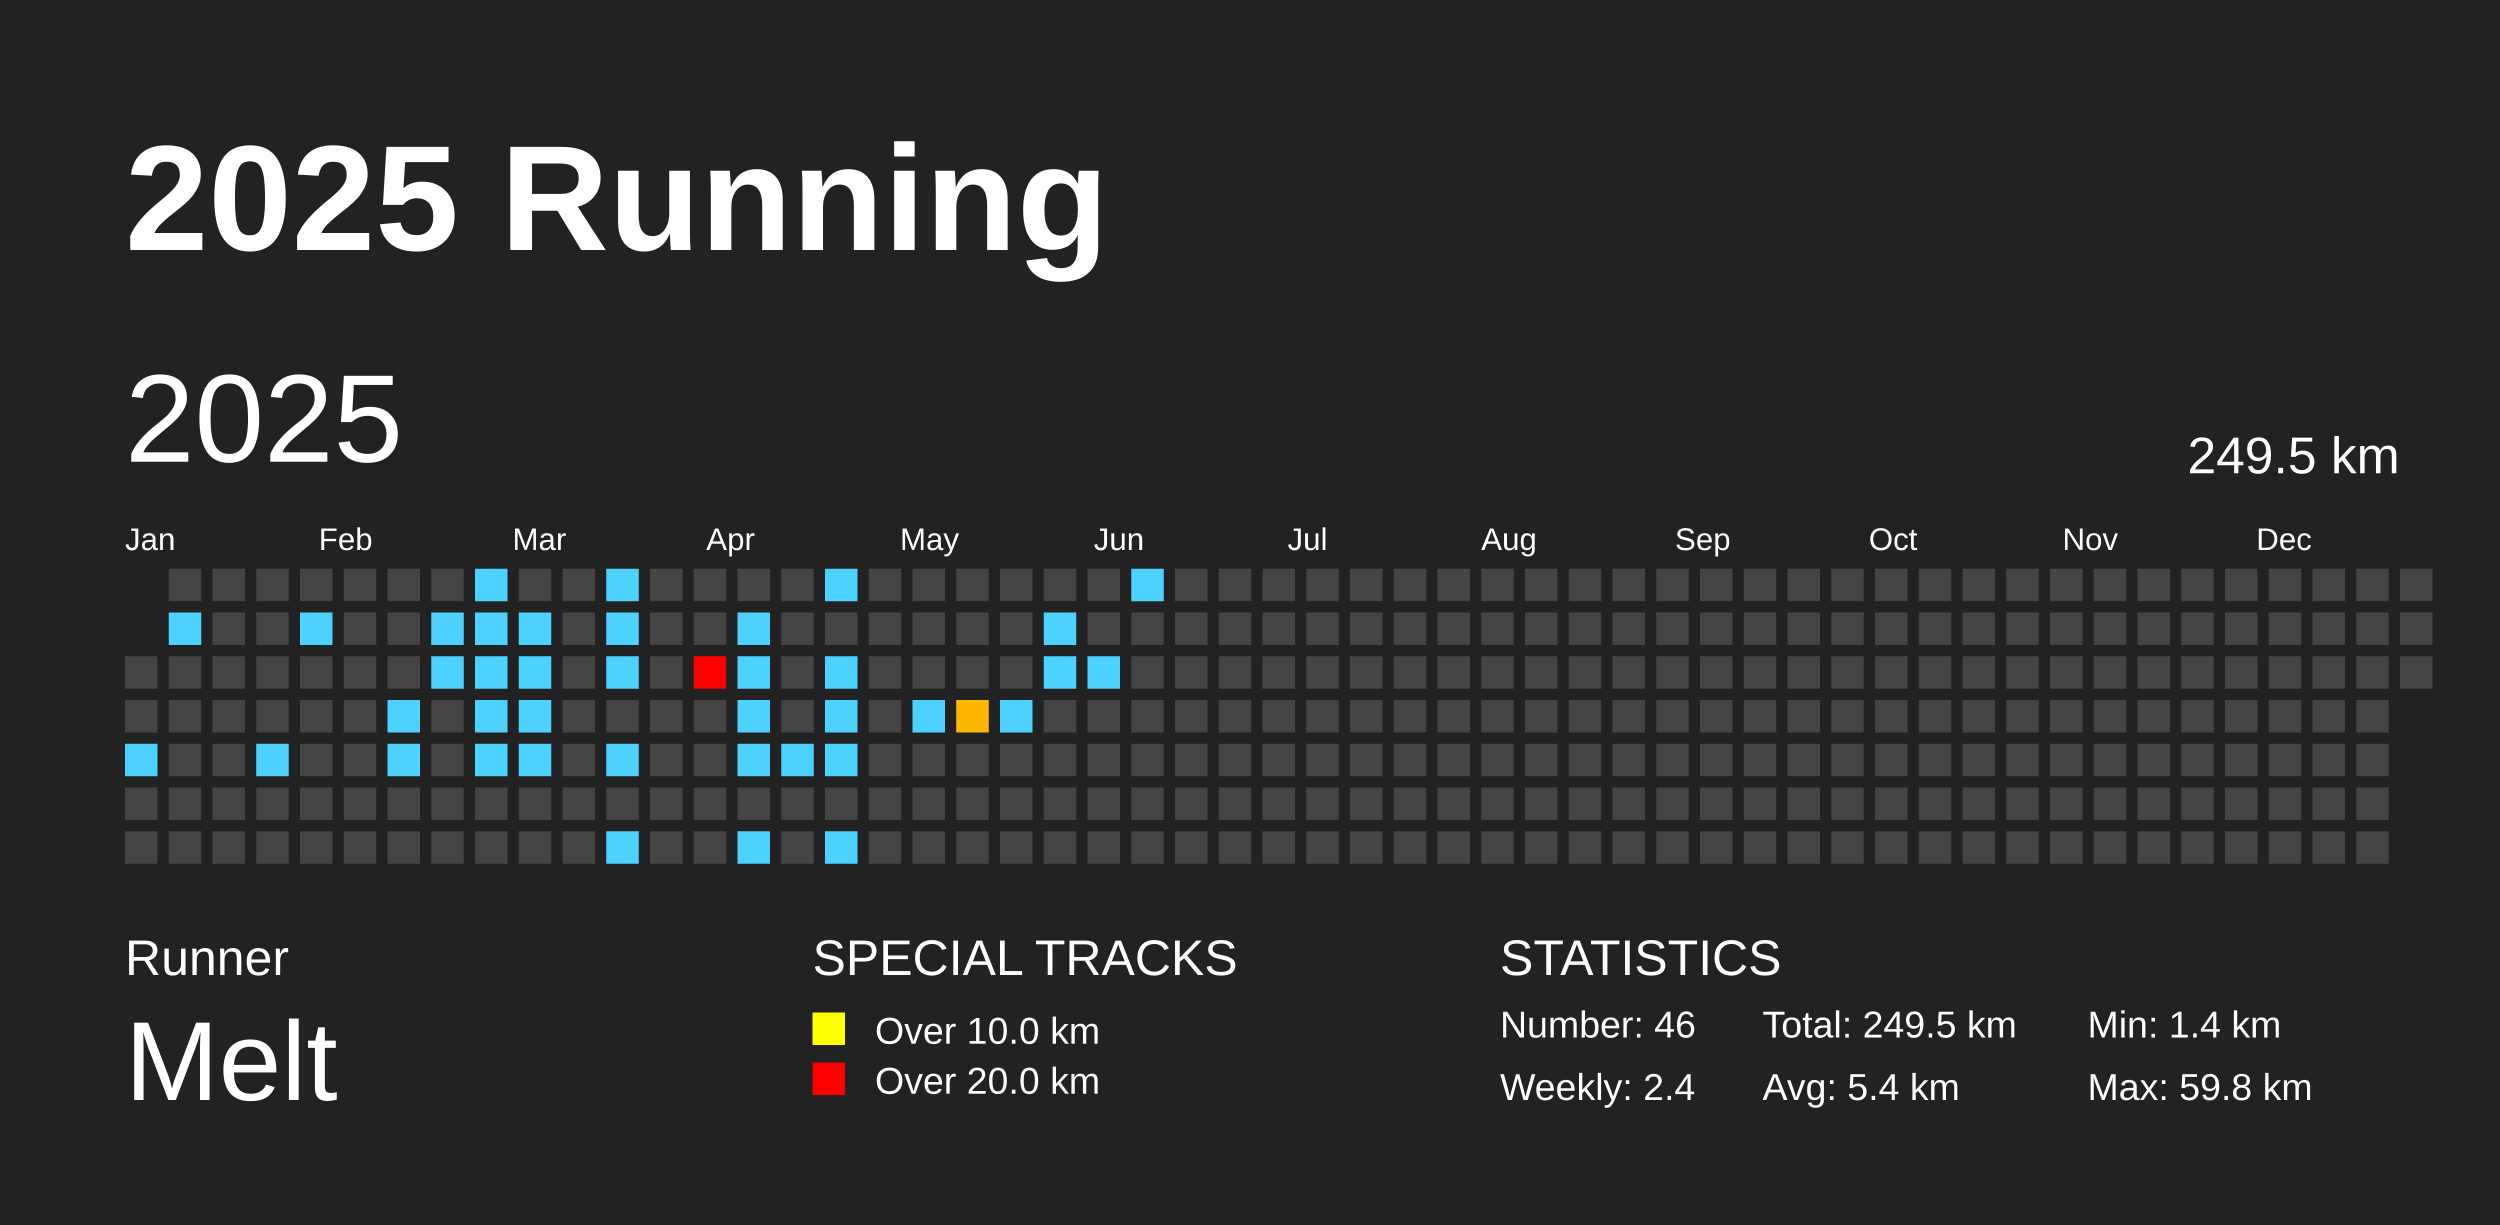
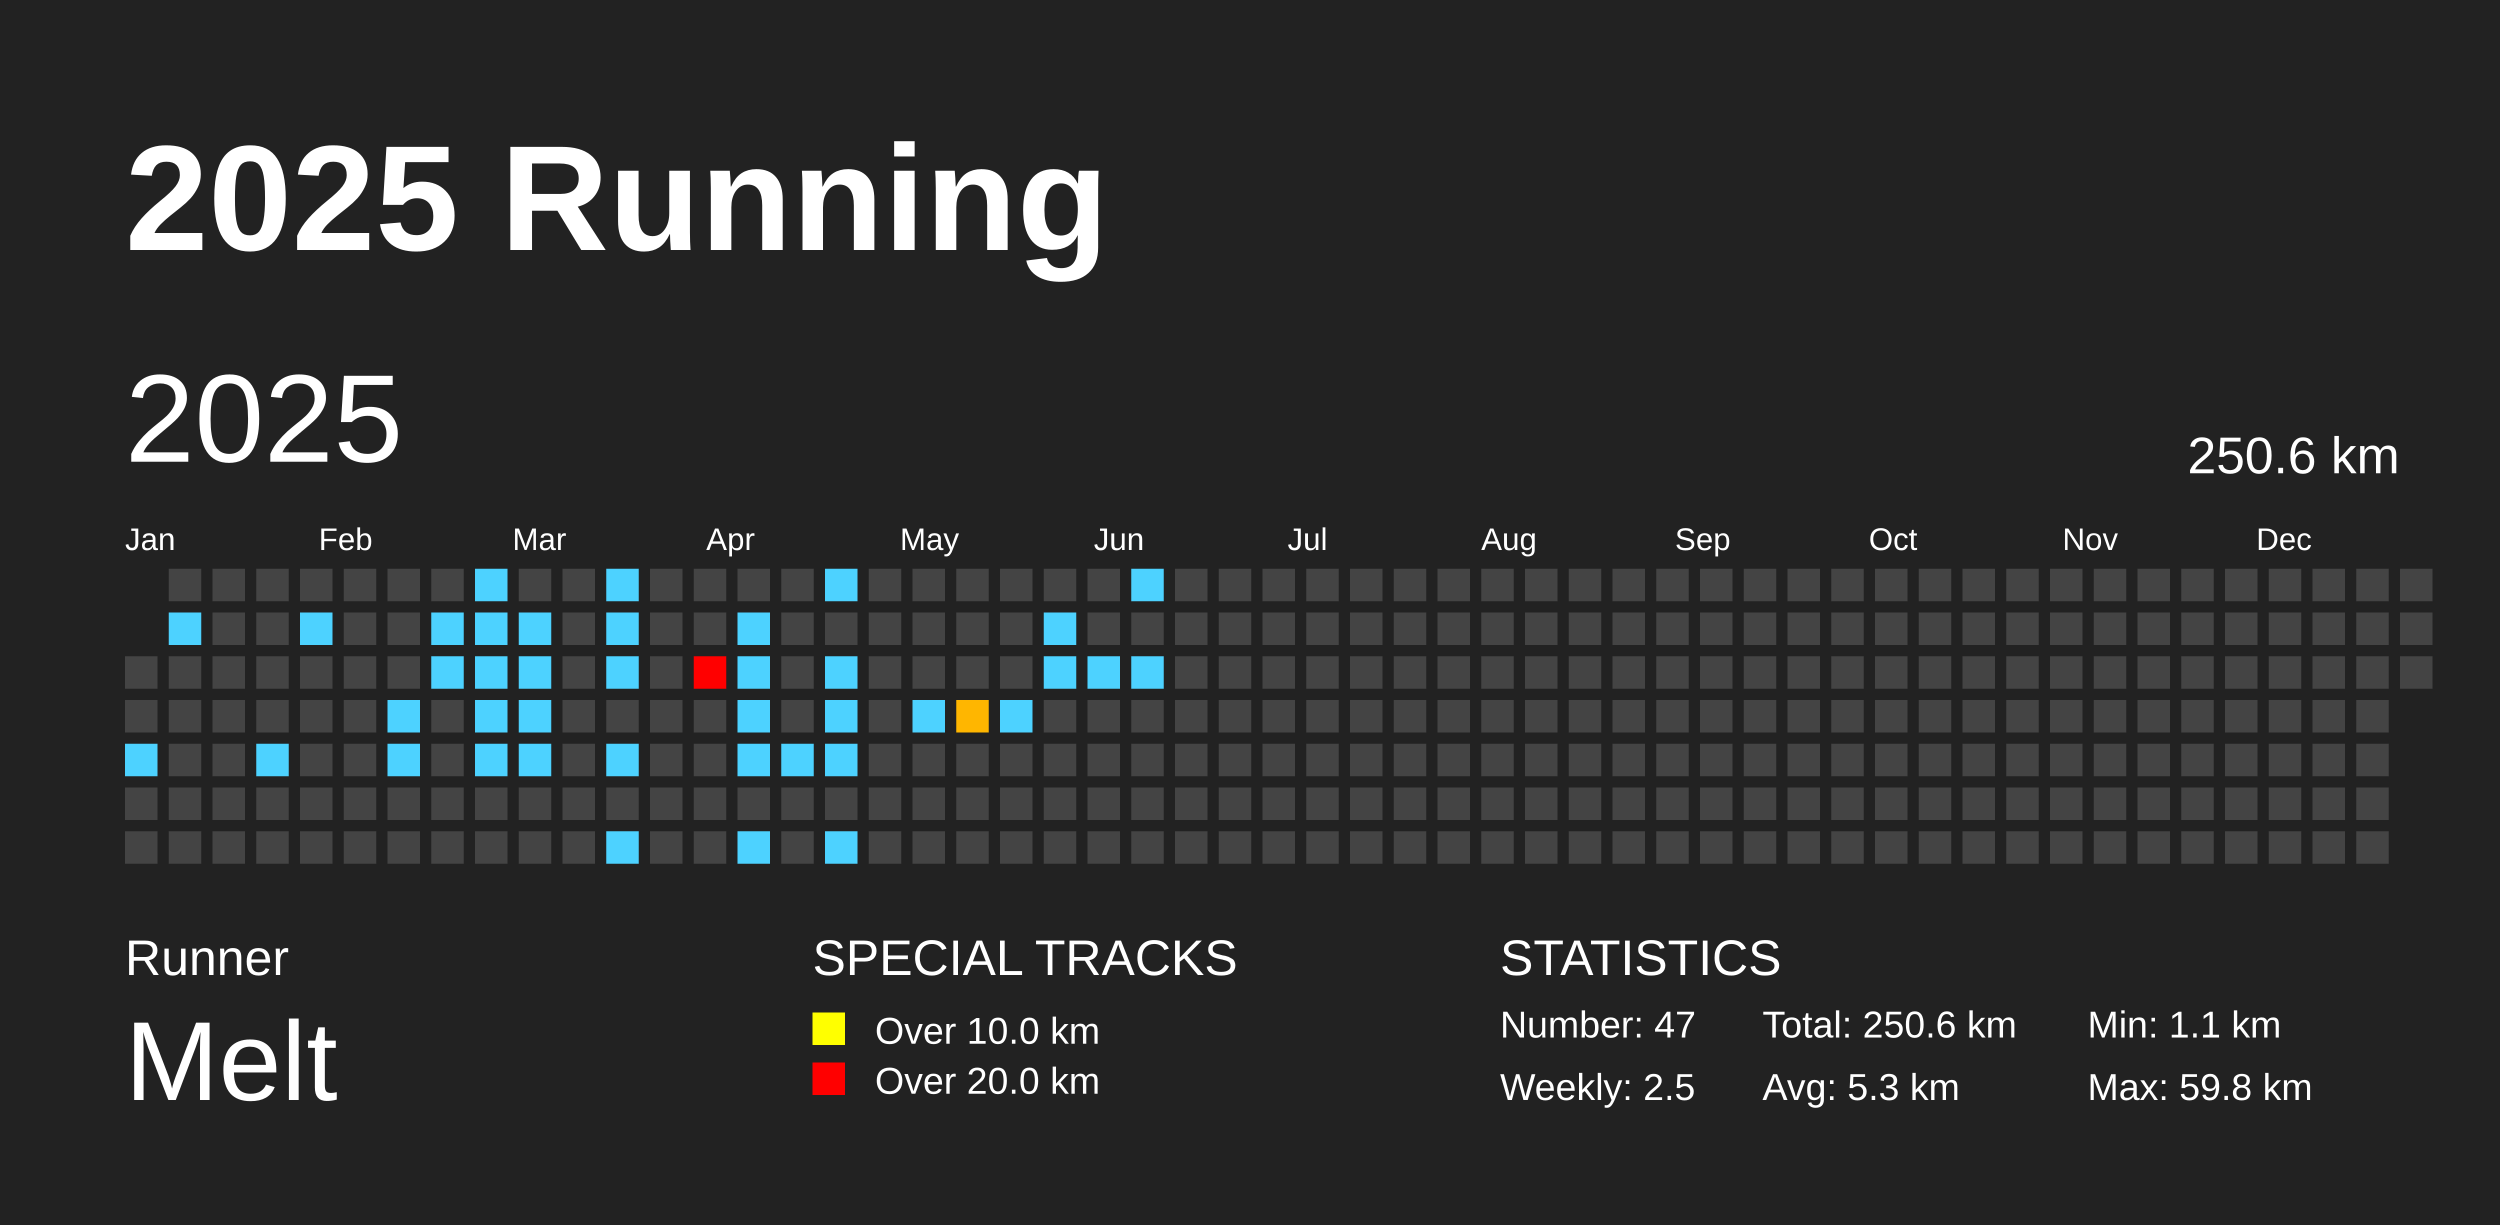
<svg xmlns="http://www.w3.org/2000/svg" baseProfile="full" height="98mm" version="1.1" viewBox="0,0,200,98" width="200mm">
  <defs />
  <rect fill="#222222" height="98" width="200" x="0" y="0" />
  <text fill="#FFFFFF" style="font-size:12px; font-family:Arial; font-weight:bold;" x="10" y="20">2025 Running</text>
  <text fill="#FFFFFF" style="font-size:4px; font-family:Arial" x="10" y="78">Runner</text>
  <text fill="#FFFFFF" style="font-size:9px; font-family:Arial" x="10" y="88">Melt</text>
  <text fill="#FFFFFF" style="font-size:4px; font-family:Arial" x="65" y="78">SPECIAL TRACKS</text>
  <rect fill="yellow" height="2.6" width="2.6" x="65" y="81" />
  <text fill="#FFFFFF" style="font-size:3px; font-family:Arial" x="70" y="83.5">Over 10.0 km</text>
  <rect fill="red" height="2.6" width="2.6" x="65" y="85" />
  <text fill="#FFFFFF" style="font-size:3px; font-family:Arial" x="70" y="87.5">Over 20.0 km</text>
  <text fill="#FFFFFF" style="font-size:4px; font-family:Arial" x="120" y="78">STATISTICS</text>
-   <text fill="#FFFFFF" style="font-size:3px; font-family:Arial" x="120" y="83">Number: 46</text>
-   <text fill="#FFFFFF" style="font-size:3px; font-family:Arial" x="120" y="88">Weekly: 2.4</text>
-   <text fill="#FFFFFF" style="font-size:3px; font-family:Arial" x="141" y="83">Total: 249.5 km</text>
-   <text fill="#FFFFFF" style="font-size:3px; font-family:Arial" x="141" y="88">Avg: 5.4 km</text>
-   <text fill="#FFFFFF" style="font-size:3px; font-family:Arial" x="167" y="83">Min: 1.4 km</text>
+   <text fill="#FFFFFF" style="font-size:3px; font-family:Arial" x="120" y="83">Number: 47</text>
+   <text fill="#FFFFFF" style="font-size:3px; font-family:Arial" x="120" y="88">Weekly: 2.5</text>
+   <text fill="#FFFFFF" style="font-size:3px; font-family:Arial" x="141" y="83">Total: 250.6 km</text>
+   <text fill="#FFFFFF" style="font-size:3px; font-family:Arial" x="141" y="88">Avg: 5.3 km</text>
+   <text fill="#FFFFFF" style="font-size:3px; font-family:Arial" x="167" y="83">Min: 1.1 km</text>
  <text fill="#FFFFFF" style="font-size:3px; font-family:Arial" x="167" y="88">Max: 59.8 km</text>
  <text dominant-baseline="hanging" fill="#FFFFFF" style="font-size:10.0px; font-family:Arial;" x="10" y="30">2025</text>
-   <text dominant-baseline="hanging" fill="#FFFFFF" style="font-size:4.125px; font-family:Arial;" x="175" y="35">249.5 km</text>
+   <text dominant-baseline="hanging" fill="#FFFFFF" style="font-size:4.125px; font-family:Arial;" x="175" y="35">250.6 km</text>
  <text fill="#FFFFFF" style="font-size:2.5px; font-family:Arial" x="10.0" y="44">Jan</text>
  <text fill="#FFFFFF" style="font-size:2.5px; font-family:Arial" x="25.5" y="44">Feb</text>
  <text fill="#FFFFFF" style="font-size:2.5px; font-family:Arial" x="41.0" y="44">Mar</text>
  <text fill="#FFFFFF" style="font-size:2.5px; font-family:Arial" x="56.5" y="44">Apr</text>
  <text fill="#FFFFFF" style="font-size:2.5px; font-family:Arial" x="72.0" y="44">May</text>
  <text fill="#FFFFFF" style="font-size:2.5px; font-family:Arial" x="87.5" y="44">Jun</text>
  <text fill="#FFFFFF" style="font-size:2.5px; font-family:Arial" x="103.0" y="44">Jul</text>
  <text fill="#FFFFFF" style="font-size:2.5px; font-family:Arial" x="118.5" y="44">Aug</text>
  <text fill="#FFFFFF" style="font-size:2.5px; font-family:Arial" x="134.0" y="44">Sep</text>
  <text fill="#FFFFFF" style="font-size:2.5px; font-family:Arial" x="149.5" y="44">Oct</text>
  <text fill="#FFFFFF" style="font-size:2.5px; font-family:Arial" x="165.0" y="44">Nov</text>
  <text fill="#FFFFFF" style="font-size:2.5px; font-family:Arial" x="180.5" y="44">Dec</text>
  <rect fill="#444444" height="2.6" width="2.6" x="10.0" y="52.5" />
  <rect fill="#444444" height="2.6" width="2.6" x="10.0" y="56.0" />
  <rect fill="#4dd2ff" height="2.6" width="2.6" x="10.0" y="59.5" />
  <rect fill="#444444" height="2.6" width="2.6" x="10.0" y="63.0" />
  <rect fill="#444444" height="2.6" width="2.6" x="10.0" y="66.5" />
  <rect fill="#444444" height="2.6" width="2.6" x="13.5" y="45.5" />
  <rect fill="#4dd2ff" height="2.6" width="2.6" x="13.5" y="49.0" />
  <rect fill="#444444" height="2.6" width="2.6" x="13.5" y="52.5" />
  <rect fill="#444444" height="2.6" width="2.6" x="13.5" y="56.0" />
  <rect fill="#444444" height="2.6" width="2.6" x="13.5" y="59.5" />
  <rect fill="#444444" height="2.6" width="2.6" x="13.5" y="63.0" />
  <rect fill="#444444" height="2.6" width="2.6" x="13.5" y="66.5" />
  <rect fill="#444444" height="2.6" width="2.6" x="17.0" y="45.5" />
  <rect fill="#444444" height="2.6" width="2.6" x="17.0" y="49.0" />
  <rect fill="#444444" height="2.6" width="2.6" x="17.0" y="52.5" />
  <rect fill="#444444" height="2.6" width="2.6" x="17.0" y="56.0" />
  <rect fill="#444444" height="2.6" width="2.6" x="17.0" y="59.5" />
  <rect fill="#444444" height="2.6" width="2.6" x="17.0" y="63.0" />
  <rect fill="#444444" height="2.6" width="2.6" x="17.0" y="66.5" />
  <rect fill="#444444" height="2.6" width="2.6" x="20.5" y="45.5" />
  <rect fill="#444444" height="2.6" width="2.6" x="20.5" y="49.0" />
  <rect fill="#444444" height="2.6" width="2.6" x="20.5" y="52.5" />
  <rect fill="#444444" height="2.6" width="2.6" x="20.5" y="56.0" />
  <rect fill="#4dd2ff" height="2.6" width="2.6" x="20.5" y="59.5" />
  <rect fill="#444444" height="2.6" width="2.6" x="20.5" y="63.0" />
  <rect fill="#444444" height="2.6" width="2.6" x="20.5" y="66.5" />
  <rect fill="#444444" height="2.6" width="2.6" x="24.0" y="45.5" />
  <rect fill="#4dd2ff" height="2.6" width="2.6" x="24.0" y="49.0" />
  <rect fill="#444444" height="2.6" width="2.6" x="24.0" y="52.5" />
  <rect fill="#444444" height="2.6" width="2.6" x="24.0" y="56.0" />
  <rect fill="#444444" height="2.6" width="2.6" x="24.0" y="59.5" />
  <rect fill="#444444" height="2.6" width="2.6" x="24.0" y="63.0" />
  <rect fill="#444444" height="2.6" width="2.6" x="24.0" y="66.5" />
  <rect fill="#444444" height="2.6" width="2.6" x="27.5" y="45.5" />
  <rect fill="#444444" height="2.6" width="2.6" x="27.5" y="49.0" />
  <rect fill="#444444" height="2.6" width="2.6" x="27.5" y="52.5" />
  <rect fill="#444444" height="2.6" width="2.6" x="27.5" y="56.0" />
  <rect fill="#444444" height="2.6" width="2.6" x="27.5" y="59.5" />
  <rect fill="#444444" height="2.6" width="2.6" x="27.5" y="63.0" />
  <rect fill="#444444" height="2.6" width="2.6" x="27.5" y="66.5" />
  <rect fill="#444444" height="2.6" width="2.6" x="31.0" y="45.5" />
  <rect fill="#444444" height="2.6" width="2.6" x="31.0" y="49.0" />
  <rect fill="#444444" height="2.6" width="2.6" x="31.0" y="52.5" />
  <rect fill="#4dd2ff" height="2.6" width="2.6" x="31.0" y="56.0" />
  <rect fill="#4dd2ff" height="2.6" width="2.6" x="31.0" y="59.5" />
  <rect fill="#444444" height="2.6" width="2.6" x="31.0" y="63.0" />
  <rect fill="#444444" height="2.6" width="2.6" x="31.0" y="66.5" />
  <rect fill="#444444" height="2.6" width="2.6" x="34.5" y="45.5" />
  <rect fill="#4dd2ff" height="2.6" width="2.6" x="34.5" y="49.0" />
  <rect fill="#4dd2ff" height="2.6" width="2.6" x="34.5" y="52.5" />
  <rect fill="#444444" height="2.6" width="2.6" x="34.5" y="56.0" />
  <rect fill="#444444" height="2.6" width="2.6" x="34.5" y="59.5" />
  <rect fill="#444444" height="2.6" width="2.6" x="34.5" y="63.0" />
  <rect fill="#444444" height="2.6" width="2.6" x="34.5" y="66.5" />
  <rect fill="#4dd2ff" height="2.6" width="2.6" x="38.0" y="45.5" />
  <rect fill="#4dd2ff" height="2.6" width="2.6" x="38.0" y="49.0" />
  <rect fill="#4dd2ff" height="2.6" width="2.6" x="38.0" y="52.5" />
  <rect fill="#4dd2ff" height="2.6" width="2.6" x="38.0" y="56.0" />
  <rect fill="#4dd2ff" height="2.6" width="2.6" x="38.0" y="59.5" />
  <rect fill="#444444" height="2.6" width="2.6" x="38.0" y="63.0" />
  <rect fill="#444444" height="2.6" width="2.6" x="38.0" y="66.5" />
  <rect fill="#444444" height="2.6" width="2.6" x="41.5" y="45.5" />
  <rect fill="#4dd2ff" height="2.6" width="2.6" x="41.5" y="49.0" />
  <rect fill="#4dd2ff" height="2.6" width="2.6" x="41.5" y="52.5" />
  <rect fill="#4dd2ff" height="2.6" width="2.6" x="41.5" y="56.0" />
  <rect fill="#4dd2ff" height="2.6" width="2.6" x="41.5" y="59.5" />
  <rect fill="#444444" height="2.6" width="2.6" x="41.5" y="63.0" />
  <rect fill="#444444" height="2.6" width="2.6" x="41.5" y="66.5" />
  <rect fill="#444444" height="2.6" width="2.6" x="45.0" y="45.5" />
  <rect fill="#444444" height="2.6" width="2.6" x="45.0" y="49.0" />
  <rect fill="#444444" height="2.6" width="2.6" x="45.0" y="52.5" />
  <rect fill="#444444" height="2.6" width="2.6" x="45.0" y="56.0" />
  <rect fill="#444444" height="2.6" width="2.6" x="45.0" y="59.5" />
  <rect fill="#444444" height="2.6" width="2.6" x="45.0" y="63.0" />
  <rect fill="#444444" height="2.6" width="2.6" x="45.0" y="66.5" />
  <rect fill="#4dd2ff" height="2.6" width="2.6" x="48.5" y="45.5" />
  <rect fill="#4dd2ff" height="2.6" width="2.6" x="48.5" y="49.0" />
  <rect fill="#4dd2ff" height="2.6" width="2.6" x="48.5" y="52.5" />
  <rect fill="#444444" height="2.6" width="2.6" x="48.5" y="56.0" />
  <rect fill="#4dd2ff" height="2.6" width="2.6" x="48.5" y="59.5" />
  <rect fill="#444444" height="2.6" width="2.6" x="48.5" y="63.0" />
  <rect fill="#4dd2ff" height="2.6" width="2.6" x="48.5" y="66.5" />
  <rect fill="#444444" height="2.6" width="2.6" x="52.0" y="45.5" />
  <rect fill="#444444" height="2.6" width="2.6" x="52.0" y="49.0" />
  <rect fill="#444444" height="2.6" width="2.6" x="52.0" y="52.5" />
  <rect fill="#444444" height="2.6" width="2.6" x="52.0" y="56.0" />
  <rect fill="#444444" height="2.6" width="2.6" x="52.0" y="59.5" />
  <rect fill="#444444" height="2.6" width="2.6" x="52.0" y="63.0" />
  <rect fill="#444444" height="2.6" width="2.6" x="52.0" y="66.5" />
  <rect fill="#444444" height="2.6" width="2.6" x="55.5" y="45.5" />
  <rect fill="#444444" height="2.6" width="2.6" x="55.5" y="49.0" />
  <rect fill="red" height="2.6" width="2.6" x="55.5" y="52.5" />
  <rect fill="#444444" height="2.6" width="2.6" x="55.5" y="56.0" />
  <rect fill="#444444" height="2.6" width="2.6" x="55.5" y="59.5" />
  <rect fill="#444444" height="2.6" width="2.6" x="55.5" y="63.0" />
  <rect fill="#444444" height="2.6" width="2.6" x="55.5" y="66.5" />
  <rect fill="#444444" height="2.6" width="2.6" x="59.0" y="45.5" />
  <rect fill="#4dd2ff" height="2.6" width="2.6" x="59.0" y="49.0" />
  <rect fill="#4dd2ff" height="2.6" width="2.6" x="59.0" y="52.5" />
  <rect fill="#4dd2ff" height="2.6" width="2.6" x="59.0" y="56.0" />
  <rect fill="#4dd2ff" height="2.6" width="2.6" x="59.0" y="59.5" />
  <rect fill="#444444" height="2.6" width="2.6" x="59.0" y="63.0" />
  <rect fill="#4dd2ff" height="2.6" width="2.6" x="59.0" y="66.5" />
  <rect fill="#444444" height="2.6" width="2.6" x="62.5" y="45.5" />
  <rect fill="#444444" height="2.6" width="2.6" x="62.5" y="49.0" />
  <rect fill="#444444" height="2.6" width="2.6" x="62.5" y="52.5" />
  <rect fill="#444444" height="2.6" width="2.6" x="62.5" y="56.0" />
  <rect fill="#4dd2ff" height="2.6" width="2.6" x="62.5" y="59.5" />
  <rect fill="#444444" height="2.6" width="2.6" x="62.5" y="63.0" />
  <rect fill="#444444" height="2.6" width="2.6" x="62.5" y="66.5" />
  <rect fill="#4dd2ff" height="2.6" width="2.6" x="66.0" y="45.5" />
  <rect fill="#444444" height="2.6" width="2.6" x="66.0" y="49.0" />
  <rect fill="#4dd2ff" height="2.6" width="2.6" x="66.0" y="52.5" />
  <rect fill="#4dd2ff" height="2.6" width="2.6" x="66.0" y="56.0" />
  <rect fill="#4dd2ff" height="2.6" width="2.6" x="66.0" y="59.5" />
  <rect fill="#444444" height="2.6" width="2.6" x="66.0" y="63.0" />
  <rect fill="#4dd2ff" height="2.6" width="2.6" x="66.0" y="66.5" />
  <rect fill="#444444" height="2.6" width="2.6" x="69.5" y="45.5" />
  <rect fill="#444444" height="2.6" width="2.6" x="69.5" y="49.0" />
  <rect fill="#444444" height="2.6" width="2.6" x="69.5" y="52.5" />
  <rect fill="#444444" height="2.6" width="2.6" x="69.5" y="56.0" />
  <rect fill="#444444" height="2.6" width="2.6" x="69.5" y="59.5" />
  <rect fill="#444444" height="2.6" width="2.6" x="69.5" y="63.0" />
  <rect fill="#444444" height="2.6" width="2.6" x="69.5" y="66.5" />
  <rect fill="#444444" height="2.6" width="2.6" x="73.0" y="45.5" />
  <rect fill="#444444" height="2.6" width="2.6" x="73.0" y="49.0" />
  <rect fill="#444444" height="2.6" width="2.6" x="73.0" y="52.5" />
  <rect fill="#4dd2ff" height="2.6" width="2.6" x="73.0" y="56.0" />
  <rect fill="#444444" height="2.6" width="2.6" x="73.0" y="59.5" />
  <rect fill="#444444" height="2.6" width="2.6" x="73.0" y="63.0" />
  <rect fill="#444444" height="2.6" width="2.6" x="73.0" y="66.5" />
  <rect fill="#444444" height="2.6" width="2.6" x="76.5" y="45.5" />
  <rect fill="#444444" height="2.6" width="2.6" x="76.5" y="49.0" />
  <rect fill="#444444" height="2.6" width="2.6" x="76.5" y="52.5" />
-   <rect fill="#ffb800" height="2.6" width="2.6" x="76.5" y="56.0" />
+   <rect fill="#ffb600" height="2.6" width="2.6" x="76.5" y="56.0" />
  <rect fill="#444444" height="2.6" width="2.6" x="76.5" y="59.5" />
  <rect fill="#444444" height="2.6" width="2.6" x="76.5" y="63.0" />
  <rect fill="#444444" height="2.6" width="2.6" x="76.5" y="66.5" />
  <rect fill="#444444" height="2.6" width="2.6" x="80.0" y="45.5" />
  <rect fill="#444444" height="2.6" width="2.6" x="80.0" y="49.0" />
  <rect fill="#444444" height="2.6" width="2.6" x="80.0" y="52.5" />
  <rect fill="#4dd2ff" height="2.6" width="2.6" x="80.0" y="56.0" />
  <rect fill="#444444" height="2.6" width="2.6" x="80.0" y="59.5" />
  <rect fill="#444444" height="2.6" width="2.6" x="80.0" y="63.0" />
  <rect fill="#444444" height="2.6" width="2.6" x="80.0" y="66.5" />
  <rect fill="#444444" height="2.6" width="2.6" x="83.5" y="45.5" />
  <rect fill="#4dd2ff" height="2.6" width="2.6" x="83.5" y="49.0" />
  <rect fill="#4dd2ff" height="2.6" width="2.6" x="83.5" y="52.5" />
  <rect fill="#444444" height="2.6" width="2.6" x="83.5" y="56.0" />
  <rect fill="#444444" height="2.6" width="2.6" x="83.5" y="59.5" />
  <rect fill="#444444" height="2.6" width="2.6" x="83.5" y="63.0" />
  <rect fill="#444444" height="2.6" width="2.6" x="83.5" y="66.5" />
  <rect fill="#444444" height="2.6" width="2.6" x="87.0" y="45.5" />
  <rect fill="#444444" height="2.6" width="2.6" x="87.0" y="49.0" />
  <rect fill="#4dd2ff" height="2.6" width="2.6" x="87.0" y="52.5" />
  <rect fill="#444444" height="2.6" width="2.6" x="87.0" y="56.0" />
  <rect fill="#444444" height="2.6" width="2.6" x="87.0" y="59.5" />
  <rect fill="#444444" height="2.6" width="2.6" x="87.0" y="63.0" />
  <rect fill="#444444" height="2.6" width="2.6" x="87.0" y="66.5" />
  <rect fill="#4dd2ff" height="2.6" width="2.6" x="90.5" y="45.5" />
  <rect fill="#444444" height="2.6" width="2.6" x="90.5" y="49.0" />
-   <rect fill="#444444" height="2.6" width="2.6" x="90.5" y="52.5" />
+   <rect fill="#4dd2ff" height="2.6" width="2.6" x="90.5" y="52.5" />
  <rect fill="#444444" height="2.6" width="2.6" x="90.5" y="56.0" />
  <rect fill="#444444" height="2.6" width="2.6" x="90.5" y="59.5" />
  <rect fill="#444444" height="2.6" width="2.6" x="90.5" y="63.0" />
  <rect fill="#444444" height="2.6" width="2.6" x="90.5" y="66.5" />
  <rect fill="#444444" height="2.6" width="2.6" x="94.0" y="45.5" />
  <rect fill="#444444" height="2.6" width="2.6" x="94.0" y="49.0" />
  <rect fill="#444444" height="2.6" width="2.6" x="94.0" y="52.5" />
  <rect fill="#444444" height="2.6" width="2.6" x="94.0" y="56.0" />
  <rect fill="#444444" height="2.6" width="2.6" x="94.0" y="59.5" />
  <rect fill="#444444" height="2.6" width="2.6" x="94.0" y="63.0" />
  <rect fill="#444444" height="2.6" width="2.6" x="94.0" y="66.5" />
  <rect fill="#444444" height="2.6" width="2.6" x="97.5" y="45.5" />
  <rect fill="#444444" height="2.6" width="2.6" x="97.5" y="49.0" />
  <rect fill="#444444" height="2.6" width="2.6" x="97.5" y="52.5" />
  <rect fill="#444444" height="2.6" width="2.6" x="97.5" y="56.0" />
  <rect fill="#444444" height="2.6" width="2.6" x="97.5" y="59.5" />
  <rect fill="#444444" height="2.6" width="2.6" x="97.5" y="63.0" />
  <rect fill="#444444" height="2.6" width="2.6" x="97.5" y="66.5" />
  <rect fill="#444444" height="2.6" width="2.6" x="101.0" y="45.5" />
  <rect fill="#444444" height="2.6" width="2.6" x="101.0" y="49.0" />
  <rect fill="#444444" height="2.6" width="2.6" x="101.0" y="52.5" />
  <rect fill="#444444" height="2.6" width="2.6" x="101.0" y="56.0" />
  <rect fill="#444444" height="2.6" width="2.6" x="101.0" y="59.5" />
  <rect fill="#444444" height="2.6" width="2.6" x="101.0" y="63.0" />
  <rect fill="#444444" height="2.6" width="2.6" x="101.0" y="66.5" />
  <rect fill="#444444" height="2.6" width="2.6" x="104.5" y="45.5" />
  <rect fill="#444444" height="2.6" width="2.6" x="104.5" y="49.0" />
  <rect fill="#444444" height="2.6" width="2.6" x="104.5" y="52.5" />
  <rect fill="#444444" height="2.6" width="2.6" x="104.5" y="56.0" />
  <rect fill="#444444" height="2.6" width="2.6" x="104.5" y="59.5" />
  <rect fill="#444444" height="2.6" width="2.6" x="104.5" y="63.0" />
  <rect fill="#444444" height="2.6" width="2.6" x="104.5" y="66.5" />
  <rect fill="#444444" height="2.6" width="2.6" x="108.0" y="45.5" />
  <rect fill="#444444" height="2.6" width="2.6" x="108.0" y="49.0" />
  <rect fill="#444444" height="2.6" width="2.6" x="108.0" y="52.5" />
  <rect fill="#444444" height="2.6" width="2.6" x="108.0" y="56.0" />
  <rect fill="#444444" height="2.6" width="2.6" x="108.0" y="59.5" />
  <rect fill="#444444" height="2.6" width="2.6" x="108.0" y="63.0" />
  <rect fill="#444444" height="2.6" width="2.6" x="108.0" y="66.5" />
  <rect fill="#444444" height="2.6" width="2.6" x="111.5" y="45.5" />
  <rect fill="#444444" height="2.6" width="2.6" x="111.5" y="49.0" />
  <rect fill="#444444" height="2.6" width="2.6" x="111.5" y="52.5" />
  <rect fill="#444444" height="2.6" width="2.6" x="111.5" y="56.0" />
  <rect fill="#444444" height="2.6" width="2.6" x="111.5" y="59.5" />
  <rect fill="#444444" height="2.6" width="2.6" x="111.5" y="63.0" />
  <rect fill="#444444" height="2.6" width="2.6" x="111.5" y="66.5" />
  <rect fill="#444444" height="2.6" width="2.6" x="115.0" y="45.5" />
  <rect fill="#444444" height="2.6" width="2.6" x="115.0" y="49.0" />
  <rect fill="#444444" height="2.6" width="2.6" x="115.0" y="52.5" />
  <rect fill="#444444" height="2.6" width="2.6" x="115.0" y="56.0" />
  <rect fill="#444444" height="2.6" width="2.6" x="115.0" y="59.5" />
  <rect fill="#444444" height="2.6" width="2.6" x="115.0" y="63.0" />
  <rect fill="#444444" height="2.6" width="2.6" x="115.0" y="66.5" />
  <rect fill="#444444" height="2.6" width="2.6" x="118.5" y="45.5" />
  <rect fill="#444444" height="2.6" width="2.6" x="118.5" y="49.0" />
  <rect fill="#444444" height="2.6" width="2.6" x="118.5" y="52.5" />
  <rect fill="#444444" height="2.6" width="2.6" x="118.5" y="56.0" />
  <rect fill="#444444" height="2.6" width="2.6" x="118.5" y="59.5" />
  <rect fill="#444444" height="2.6" width="2.6" x="118.5" y="63.0" />
  <rect fill="#444444" height="2.6" width="2.6" x="118.5" y="66.5" />
  <rect fill="#444444" height="2.6" width="2.6" x="122.0" y="45.5" />
  <rect fill="#444444" height="2.6" width="2.6" x="122.0" y="49.0" />
  <rect fill="#444444" height="2.6" width="2.6" x="122.0" y="52.5" />
  <rect fill="#444444" height="2.6" width="2.6" x="122.0" y="56.0" />
  <rect fill="#444444" height="2.6" width="2.6" x="122.0" y="59.5" />
  <rect fill="#444444" height="2.6" width="2.6" x="122.0" y="63.0" />
  <rect fill="#444444" height="2.6" width="2.6" x="122.0" y="66.5" />
  <rect fill="#444444" height="2.6" width="2.6" x="125.5" y="45.5" />
  <rect fill="#444444" height="2.6" width="2.6" x="125.5" y="49.0" />
  <rect fill="#444444" height="2.6" width="2.6" x="125.5" y="52.5" />
  <rect fill="#444444" height="2.6" width="2.6" x="125.5" y="56.0" />
  <rect fill="#444444" height="2.6" width="2.6" x="125.5" y="59.5" />
  <rect fill="#444444" height="2.6" width="2.6" x="125.5" y="63.0" />
  <rect fill="#444444" height="2.6" width="2.6" x="125.5" y="66.5" />
  <rect fill="#444444" height="2.6" width="2.6" x="129.0" y="45.5" />
  <rect fill="#444444" height="2.6" width="2.6" x="129.0" y="49.0" />
  <rect fill="#444444" height="2.6" width="2.6" x="129.0" y="52.5" />
  <rect fill="#444444" height="2.6" width="2.6" x="129.0" y="56.0" />
  <rect fill="#444444" height="2.6" width="2.6" x="129.0" y="59.5" />
  <rect fill="#444444" height="2.6" width="2.6" x="129.0" y="63.0" />
  <rect fill="#444444" height="2.6" width="2.6" x="129.0" y="66.5" />
  <rect fill="#444444" height="2.6" width="2.6" x="132.5" y="45.5" />
  <rect fill="#444444" height="2.6" width="2.6" x="132.5" y="49.0" />
  <rect fill="#444444" height="2.6" width="2.6" x="132.5" y="52.5" />
  <rect fill="#444444" height="2.6" width="2.6" x="132.5" y="56.0" />
  <rect fill="#444444" height="2.6" width="2.6" x="132.5" y="59.5" />
  <rect fill="#444444" height="2.6" width="2.6" x="132.5" y="63.0" />
  <rect fill="#444444" height="2.6" width="2.6" x="132.5" y="66.5" />
  <rect fill="#444444" height="2.6" width="2.6" x="136.0" y="45.5" />
  <rect fill="#444444" height="2.6" width="2.6" x="136.0" y="49.0" />
  <rect fill="#444444" height="2.6" width="2.6" x="136.0" y="52.5" />
  <rect fill="#444444" height="2.6" width="2.6" x="136.0" y="56.0" />
  <rect fill="#444444" height="2.6" width="2.6" x="136.0" y="59.5" />
  <rect fill="#444444" height="2.6" width="2.6" x="136.0" y="63.0" />
  <rect fill="#444444" height="2.6" width="2.6" x="136.0" y="66.5" />
  <rect fill="#444444" height="2.6" width="2.6" x="139.5" y="45.5" />
  <rect fill="#444444" height="2.6" width="2.6" x="139.5" y="49.0" />
  <rect fill="#444444" height="2.6" width="2.6" x="139.5" y="52.5" />
  <rect fill="#444444" height="2.6" width="2.6" x="139.5" y="56.0" />
  <rect fill="#444444" height="2.6" width="2.6" x="139.5" y="59.5" />
  <rect fill="#444444" height="2.6" width="2.6" x="139.5" y="63.0" />
  <rect fill="#444444" height="2.6" width="2.6" x="139.5" y="66.5" />
  <rect fill="#444444" height="2.6" width="2.6" x="143.0" y="45.5" />
  <rect fill="#444444" height="2.6" width="2.6" x="143.0" y="49.0" />
  <rect fill="#444444" height="2.6" width="2.6" x="143.0" y="52.5" />
  <rect fill="#444444" height="2.6" width="2.6" x="143.0" y="56.0" />
  <rect fill="#444444" height="2.6" width="2.6" x="143.0" y="59.5" />
  <rect fill="#444444" height="2.6" width="2.6" x="143.0" y="63.0" />
  <rect fill="#444444" height="2.6" width="2.6" x="143.0" y="66.5" />
  <rect fill="#444444" height="2.6" width="2.6" x="146.5" y="45.5" />
  <rect fill="#444444" height="2.6" width="2.6" x="146.5" y="49.0" />
  <rect fill="#444444" height="2.6" width="2.6" x="146.5" y="52.5" />
  <rect fill="#444444" height="2.6" width="2.6" x="146.5" y="56.0" />
  <rect fill="#444444" height="2.6" width="2.6" x="146.5" y="59.5" />
  <rect fill="#444444" height="2.6" width="2.6" x="146.5" y="63.0" />
  <rect fill="#444444" height="2.6" width="2.6" x="146.5" y="66.5" />
  <rect fill="#444444" height="2.6" width="2.6" x="150.0" y="45.5" />
  <rect fill="#444444" height="2.6" width="2.6" x="150.0" y="49.0" />
  <rect fill="#444444" height="2.6" width="2.6" x="150.0" y="52.5" />
  <rect fill="#444444" height="2.6" width="2.6" x="150.0" y="56.0" />
  <rect fill="#444444" height="2.6" width="2.6" x="150.0" y="59.5" />
  <rect fill="#444444" height="2.6" width="2.6" x="150.0" y="63.0" />
  <rect fill="#444444" height="2.6" width="2.6" x="150.0" y="66.5" />
  <rect fill="#444444" height="2.6" width="2.6" x="153.5" y="45.5" />
  <rect fill="#444444" height="2.6" width="2.6" x="153.5" y="49.0" />
  <rect fill="#444444" height="2.6" width="2.6" x="153.5" y="52.5" />
  <rect fill="#444444" height="2.6" width="2.6" x="153.5" y="56.0" />
  <rect fill="#444444" height="2.6" width="2.6" x="153.5" y="59.5" />
  <rect fill="#444444" height="2.6" width="2.6" x="153.5" y="63.0" />
  <rect fill="#444444" height="2.6" width="2.6" x="153.5" y="66.5" />
  <rect fill="#444444" height="2.6" width="2.6" x="157.0" y="45.5" />
  <rect fill="#444444" height="2.6" width="2.6" x="157.0" y="49.0" />
  <rect fill="#444444" height="2.6" width="2.6" x="157.0" y="52.5" />
  <rect fill="#444444" height="2.6" width="2.6" x="157.0" y="56.0" />
  <rect fill="#444444" height="2.6" width="2.6" x="157.0" y="59.5" />
  <rect fill="#444444" height="2.6" width="2.6" x="157.0" y="63.0" />
  <rect fill="#444444" height="2.6" width="2.6" x="157.0" y="66.5" />
  <rect fill="#444444" height="2.6" width="2.6" x="160.5" y="45.5" />
  <rect fill="#444444" height="2.6" width="2.6" x="160.5" y="49.0" />
  <rect fill="#444444" height="2.6" width="2.6" x="160.5" y="52.5" />
  <rect fill="#444444" height="2.6" width="2.6" x="160.5" y="56.0" />
  <rect fill="#444444" height="2.6" width="2.6" x="160.5" y="59.5" />
  <rect fill="#444444" height="2.6" width="2.6" x="160.5" y="63.0" />
  <rect fill="#444444" height="2.6" width="2.6" x="160.5" y="66.5" />
  <rect fill="#444444" height="2.6" width="2.6" x="164.0" y="45.5" />
  <rect fill="#444444" height="2.6" width="2.6" x="164.0" y="49.0" />
  <rect fill="#444444" height="2.6" width="2.6" x="164.0" y="52.5" />
  <rect fill="#444444" height="2.6" width="2.6" x="164.0" y="56.0" />
  <rect fill="#444444" height="2.6" width="2.6" x="164.0" y="59.5" />
  <rect fill="#444444" height="2.6" width="2.6" x="164.0" y="63.0" />
  <rect fill="#444444" height="2.6" width="2.6" x="164.0" y="66.5" />
  <rect fill="#444444" height="2.6" width="2.6" x="167.5" y="45.5" />
  <rect fill="#444444" height="2.6" width="2.6" x="167.5" y="49.0" />
  <rect fill="#444444" height="2.6" width="2.6" x="167.5" y="52.5" />
  <rect fill="#444444" height="2.6" width="2.6" x="167.5" y="56.0" />
  <rect fill="#444444" height="2.6" width="2.6" x="167.5" y="59.5" />
  <rect fill="#444444" height="2.6" width="2.6" x="167.5" y="63.0" />
  <rect fill="#444444" height="2.6" width="2.6" x="167.5" y="66.5" />
  <rect fill="#444444" height="2.6" width="2.6" x="171.0" y="45.5" />
  <rect fill="#444444" height="2.6" width="2.6" x="171.0" y="49.0" />
  <rect fill="#444444" height="2.6" width="2.6" x="171.0" y="52.5" />
  <rect fill="#444444" height="2.6" width="2.6" x="171.0" y="56.0" />
  <rect fill="#444444" height="2.6" width="2.6" x="171.0" y="59.5" />
  <rect fill="#444444" height="2.6" width="2.6" x="171.0" y="63.0" />
  <rect fill="#444444" height="2.6" width="2.6" x="171.0" y="66.5" />
  <rect fill="#444444" height="2.6" width="2.6" x="174.5" y="45.5" />
  <rect fill="#444444" height="2.6" width="2.6" x="174.5" y="49.0" />
  <rect fill="#444444" height="2.6" width="2.6" x="174.5" y="52.5" />
  <rect fill="#444444" height="2.6" width="2.6" x="174.5" y="56.0" />
  <rect fill="#444444" height="2.6" width="2.6" x="174.5" y="59.5" />
  <rect fill="#444444" height="2.6" width="2.6" x="174.5" y="63.0" />
  <rect fill="#444444" height="2.6" width="2.6" x="174.5" y="66.5" />
  <rect fill="#444444" height="2.6" width="2.6" x="178.0" y="45.5" />
  <rect fill="#444444" height="2.6" width="2.6" x="178.0" y="49.0" />
  <rect fill="#444444" height="2.6" width="2.6" x="178.0" y="52.5" />
  <rect fill="#444444" height="2.6" width="2.6" x="178.0" y="56.0" />
  <rect fill="#444444" height="2.6" width="2.6" x="178.0" y="59.5" />
  <rect fill="#444444" height="2.6" width="2.6" x="178.0" y="63.0" />
  <rect fill="#444444" height="2.6" width="2.6" x="178.0" y="66.5" />
  <rect fill="#444444" height="2.6" width="2.6" x="181.5" y="45.5" />
  <rect fill="#444444" height="2.6" width="2.6" x="181.5" y="49.0" />
  <rect fill="#444444" height="2.6" width="2.6" x="181.5" y="52.5" />
  <rect fill="#444444" height="2.6" width="2.6" x="181.5" y="56.0" />
  <rect fill="#444444" height="2.6" width="2.6" x="181.5" y="59.5" />
  <rect fill="#444444" height="2.6" width="2.6" x="181.5" y="63.0" />
  <rect fill="#444444" height="2.6" width="2.6" x="181.5" y="66.5" />
  <rect fill="#444444" height="2.6" width="2.6" x="185.0" y="45.5" />
  <rect fill="#444444" height="2.6" width="2.6" x="185.0" y="49.0" />
  <rect fill="#444444" height="2.6" width="2.6" x="185.0" y="52.5" />
  <rect fill="#444444" height="2.6" width="2.6" x="185.0" y="56.0" />
  <rect fill="#444444" height="2.6" width="2.6" x="185.0" y="59.5" />
  <rect fill="#444444" height="2.6" width="2.6" x="185.0" y="63.0" />
  <rect fill="#444444" height="2.6" width="2.6" x="185.0" y="66.5" />
  <rect fill="#444444" height="2.6" width="2.6" x="188.5" y="45.5" />
  <rect fill="#444444" height="2.6" width="2.6" x="188.5" y="49.0" />
  <rect fill="#444444" height="2.6" width="2.6" x="188.5" y="52.5" />
  <rect fill="#444444" height="2.6" width="2.6" x="188.5" y="56.0" />
  <rect fill="#444444" height="2.6" width="2.6" x="188.5" y="59.5" />
  <rect fill="#444444" height="2.6" width="2.6" x="188.5" y="63.0" />
  <rect fill="#444444" height="2.6" width="2.6" x="188.5" y="66.5" />
  <rect fill="#444444" height="2.6" width="2.6" x="192.0" y="45.5" />
  <rect fill="#444444" height="2.6" width="2.6" x="192.0" y="49.0" />
  <rect fill="#444444" height="2.6" width="2.6" x="192.0" y="52.5" />
</svg>
